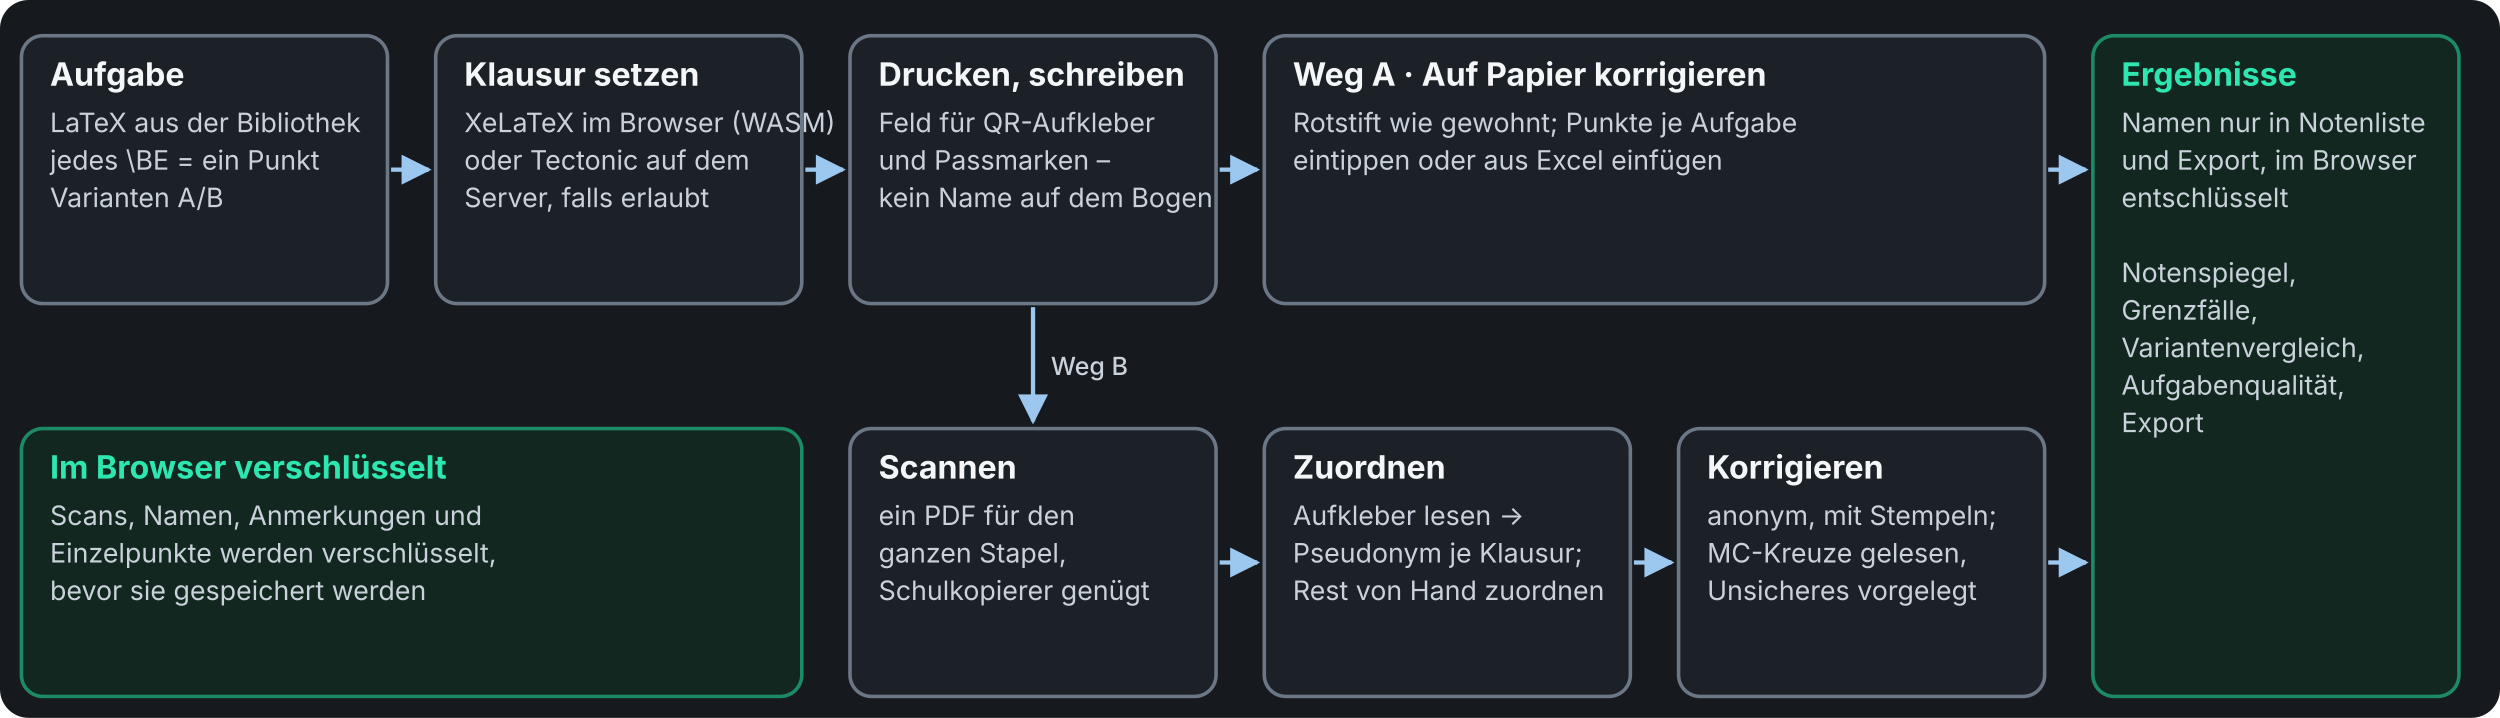
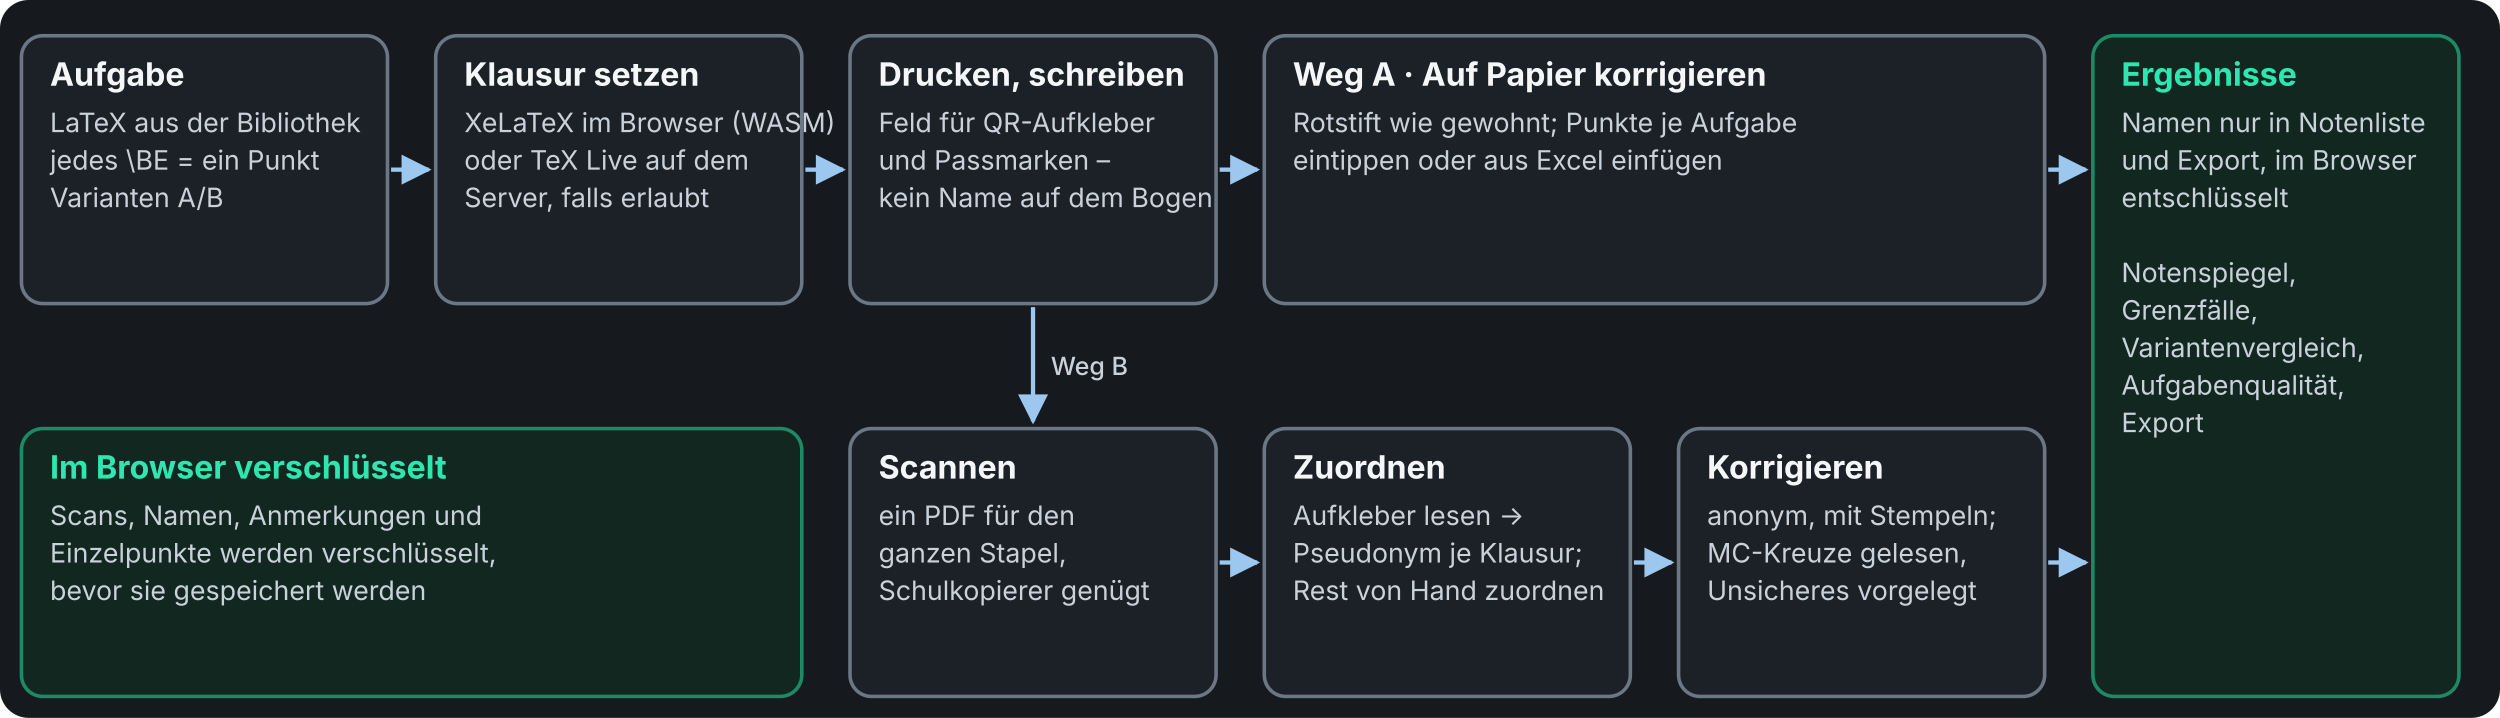
<svg xmlns="http://www.w3.org/2000/svg" viewBox="0 0 1400 402" width="1400" height="402" font-family="Inter, 'Segoe UI', system-ui, sans-serif">
  <defs>
    <marker id="a2ee6b0" viewBox="0 0 10 10" refX="9" refY="5" markerWidth="7" markerHeight="7" orient="auto">
      <path d="M0,0 L10,5 L0,10 z" fill="#2ee6b0" />
    </marker>
    <marker id="s2ee6b0" viewBox="0 0 10 10" refX="1" refY="5" markerWidth="7" markerHeight="7" orient="auto">
      <path d="M10,0 L0,5 L10,10 z" fill="#2ee6b0" />
    </marker>
-     <marker id="affb733" viewBox="0 0 10 10" refX="9" refY="5" markerWidth="7" markerHeight="7" orient="auto">
-       <path d="M0,0 L10,5 L0,10 z" fill="#ffb733" />
+     <marker id="ac9d1da" viewBox="0 0 10 10" refX="9" refY="5" markerWidth="7" markerHeight="7" orient="auto">
+       <path d="M0,0 L10,5 L0,10 z" fill="#c9d1da" />
    </marker>
-     <marker id="sffb733" viewBox="0 0 10 10" refX="1" refY="5" markerWidth="7" markerHeight="7" orient="auto">
-       <path d="M10,0 L0,5 L10,10 z" fill="#ffb733" />
+     <marker id="sc9d1da" viewBox="0 0 10 10" refX="1" refY="5" markerWidth="7" markerHeight="7" orient="auto">
+       <path d="M10,0 L0,5 L10,10 z" fill="#c9d1da" />
    </marker>
    <marker id="aff9e94" viewBox="0 0 10 10" refX="9" refY="5" markerWidth="7" markerHeight="7" orient="auto">
      <path d="M0,0 L10,5 L0,10 z" fill="#ff9e94" />
    </marker>
    <marker id="sff9e94" viewBox="0 0 10 10" refX="1" refY="5" markerWidth="7" markerHeight="7" orient="auto">
      <path d="M10,0 L0,5 L10,10 z" fill="#ff9e94" />
    </marker>
-     <marker id="ac9d1da" viewBox="0 0 10 10" refX="9" refY="5" markerWidth="7" markerHeight="7" orient="auto">
-       <path d="M0,0 L10,5 L0,10 z" fill="#c9d1da" />
+     <marker id="affb733" viewBox="0 0 10 10" refX="9" refY="5" markerWidth="7" markerHeight="7" orient="auto">
+       <path d="M0,0 L10,5 L0,10 z" fill="#ffb733" />
    </marker>
-     <marker id="sc9d1da" viewBox="0 0 10 10" refX="1" refY="5" markerWidth="7" markerHeight="7" orient="auto">
-       <path d="M10,0 L0,5 L10,10 z" fill="#c9d1da" />
+     <marker id="sffb733" viewBox="0 0 10 10" refX="1" refY="5" markerWidth="7" markerHeight="7" orient="auto">
+       <path d="M10,0 L0,5 L10,10 z" fill="#ffb733" />
    </marker>
    <marker id="a9cc8f0" viewBox="0 0 10 10" refX="9" refY="5" markerWidth="7" markerHeight="7" orient="auto">
      <path d="M0,0 L10,5 L0,10 z" fill="#9cc8f0" />
    </marker>
    <marker id="s9cc8f0" viewBox="0 0 10 10" refX="1" refY="5" markerWidth="7" markerHeight="7" orient="auto">
      <path d="M10,0 L0,5 L10,10 z" fill="#9cc8f0" />
    </marker>
  </defs>
  <rect width="1400" height="402" rx="16" fill="#16191d" />
  <rect x="12" y="20" width="205" height="150" rx="12" fill="#1c2128" stroke="#6b7785" stroke-width="2" />
  <text x="28" y="48" font-size="18" fill="#f4f6f8" font-weight="650" text-anchor="start">Aufgabe</text>
  <text x="28" y="74" font-size="15" fill="#c9d1da" font-weight="400" text-anchor="start">LaTeX aus der Bibliothek</text>
  <text x="28" y="95" font-size="15" fill="#c9d1da" font-weight="400" text-anchor="start">jedes \BE = ein Punkt</text>
  <text x="28" y="116" font-size="15" fill="#c9d1da" font-weight="400" text-anchor="start">Varianten A/B</text>
  <rect x="244" y="20" width="205" height="150" rx="12" fill="#1c2128" stroke="#6b7785" stroke-width="2" />
  <text x="260" y="48" font-size="18" fill="#f4f6f8" font-weight="650" text-anchor="start">Klausur setzen</text>
  <text x="260" y="74" font-size="15" fill="#c9d1da" font-weight="400" text-anchor="start">XeLaTeX im Browser (WASM)</text>
-   <text x="260" y="95" font-size="15" fill="#c9d1da" font-weight="400" text-anchor="start">oder Tectonic auf dem</text>
+   <text x="260" y="95" font-size="15" fill="#c9d1da" font-weight="400" text-anchor="start">oder TeX Live auf dem</text>
  <text x="260" y="116" font-size="15" fill="#c9d1da" font-weight="400" text-anchor="start">Server, falls erlaubt</text>
  <rect x="476" y="20" width="205" height="150" rx="12" fill="#1c2128" stroke="#6b7785" stroke-width="2" />
  <text x="492" y="48" font-size="18" fill="#f4f6f8" font-weight="650" text-anchor="start">Drucken, schreiben</text>
  <text x="492" y="74" font-size="15" fill="#c9d1da" font-weight="400" text-anchor="start">Feld für QR-Aufkleber</text>
  <text x="492" y="95" font-size="15" fill="#c9d1da" font-weight="400" text-anchor="start">und Passmarken –</text>
  <text x="492" y="116" font-size="15" fill="#c9d1da" font-weight="400" text-anchor="start">kein Name auf dem Bogen</text>
  <rect x="708" y="20" width="437" height="150" rx="12" fill="#1c2128" stroke="#6b7785" stroke-width="2" />
  <text x="724" y="48" font-size="18" fill="#f4f6f8" font-weight="650" text-anchor="start">Weg A · Auf Papier korrigieren</text>
  <text x="724" y="74" font-size="15" fill="#c9d1da" font-weight="400" text-anchor="start">Rotstift wie gewohnt; Punkte je Aufgabe</text>
  <text x="724" y="95" font-size="15" fill="#c9d1da" font-weight="400" text-anchor="start">eintippen oder aus Excel einfügen</text>
  <rect x="476" y="240" width="205" height="150" rx="12" fill="#1c2128" stroke="#6b7785" stroke-width="2" />
  <text x="492" y="268" font-size="18" fill="#f4f6f8" font-weight="650" text-anchor="start">Scannen</text>
  <text x="492" y="294" font-size="15" fill="#c9d1da" font-weight="400" text-anchor="start">ein PDF für den</text>
  <text x="492" y="315" font-size="15" fill="#c9d1da" font-weight="400" text-anchor="start">ganzen Stapel,</text>
  <text x="492" y="336" font-size="15" fill="#c9d1da" font-weight="400" text-anchor="start">Schulkopierer genügt</text>
  <rect x="708" y="240" width="205" height="150" rx="12" fill="#1c2128" stroke="#6b7785" stroke-width="2" />
  <text x="724" y="268" font-size="18" fill="#f4f6f8" font-weight="650" text-anchor="start">Zuordnen</text>
  <text x="724" y="294" font-size="15" fill="#c9d1da" font-weight="400" text-anchor="start">Aufkleber lesen →</text>
  <text x="724" y="315" font-size="15" fill="#c9d1da" font-weight="400" text-anchor="start">Pseudonym je Klausur;</text>
  <text x="724" y="336" font-size="15" fill="#c9d1da" font-weight="400" text-anchor="start">Rest von Hand zuordnen</text>
  <rect x="940" y="240" width="205" height="150" rx="12" fill="#1c2128" stroke="#6b7785" stroke-width="2" />
  <text x="956" y="268" font-size="18" fill="#f4f6f8" font-weight="650" text-anchor="start">Korrigieren</text>
  <text x="956" y="294" font-size="15" fill="#c9d1da" font-weight="400" text-anchor="start">anonym, mit Stempeln;</text>
  <text x="956" y="315" font-size="15" fill="#c9d1da" font-weight="400" text-anchor="start">MC-Kreuze gelesen,</text>
  <text x="956" y="336" font-size="15" fill="#c9d1da" font-weight="400" text-anchor="start">Unsicheres vorgelegt</text>
  <rect x="1172" y="20" width="205" height="370" rx="12" fill="#12271f" stroke="#1d8a66" stroke-width="2" />
  <text x="1188" y="48" font-size="18" fill="#2ee6b0" font-weight="650" text-anchor="start">Ergebnisse</text>
  <text x="1188" y="74" font-size="15" fill="#c9d1da" font-weight="400" text-anchor="start">Namen nur in Notenliste</text>
  <text x="1188" y="95" font-size="15" fill="#c9d1da" font-weight="400" text-anchor="start">und Export, im Browser</text>
  <text x="1188" y="116" font-size="15" fill="#c9d1da" font-weight="400" text-anchor="start">entschlüsselt</text>
  <text x="1188" y="137" font-size="15" fill="#c9d1da" font-weight="400" text-anchor="start" />
  <text x="1188" y="158" font-size="15" fill="#c9d1da" font-weight="400" text-anchor="start">Notenspiegel,</text>
  <text x="1188" y="179" font-size="15" fill="#c9d1da" font-weight="400" text-anchor="start">Grenzfälle,</text>
  <text x="1188" y="200" font-size="15" fill="#c9d1da" font-weight="400" text-anchor="start">Variantenvergleich,</text>
  <text x="1188" y="221" font-size="15" fill="#c9d1da" font-weight="400" text-anchor="start">Aufgabenqualität,</text>
  <text x="1188" y="242" font-size="15" fill="#c9d1da" font-weight="400" text-anchor="start">Export</text>
  <path d="M219,95 L240,95" fill="none" stroke="#9cc8f0" stroke-width="2.4" marker-end="url(#a9cc8f0)" />
  <path d="M451,95 L472,95" fill="none" stroke="#9cc8f0" stroke-width="2.4" marker-end="url(#a9cc8f0)" />
  <path d="M683,95 L704,95" fill="none" stroke="#9cc8f0" stroke-width="2.4" marker-end="url(#a9cc8f0)" />
  <path d="M1147,95 L1168,95" fill="none" stroke="#9cc8f0" stroke-width="2.4" marker-end="url(#a9cc8f0)" />
  <path d="M578.5,172 L578.5,236" fill="none" stroke="#9cc8f0" stroke-width="2.4" marker-end="url(#a9cc8f0)" />
  <text x="588.5" y="210" font-size="14" fill="#c9d1da" font-weight="500" text-anchor="start" stroke="#16191d" stroke-width="6" paint-order="stroke" stroke-linejoin="round">Weg B</text>
  <path d="M683,315 L704,315" fill="none" stroke="#9cc8f0" stroke-width="2.4" marker-end="url(#a9cc8f0)" />
  <path d="M915,315 L936,315" fill="none" stroke="#9cc8f0" stroke-width="2.4" marker-end="url(#a9cc8f0)" />
  <path d="M1147,315 L1168,315" fill="none" stroke="#9cc8f0" stroke-width="2.4" marker-end="url(#a9cc8f0)" />
  <rect x="12" y="240" width="437" height="150" rx="12" fill="#12271f" stroke="#1d8a66" stroke-width="2" />
  <text x="28" y="268" font-size="18" fill="#2ee6b0" font-weight="650" text-anchor="start">Im Browser verschlüsselt</text>
  <text x="28" y="294" font-size="15" fill="#c9d1da" font-weight="400" text-anchor="start">Scans, Namen, Anmerkungen und</text>
  <text x="28" y="315" font-size="15" fill="#c9d1da" font-weight="400" text-anchor="start">Einzelpunkte werden verschlüsselt,</text>
  <text x="28" y="336" font-size="15" fill="#c9d1da" font-weight="400" text-anchor="start">bevor sie gespeichert werden</text>
</svg>
